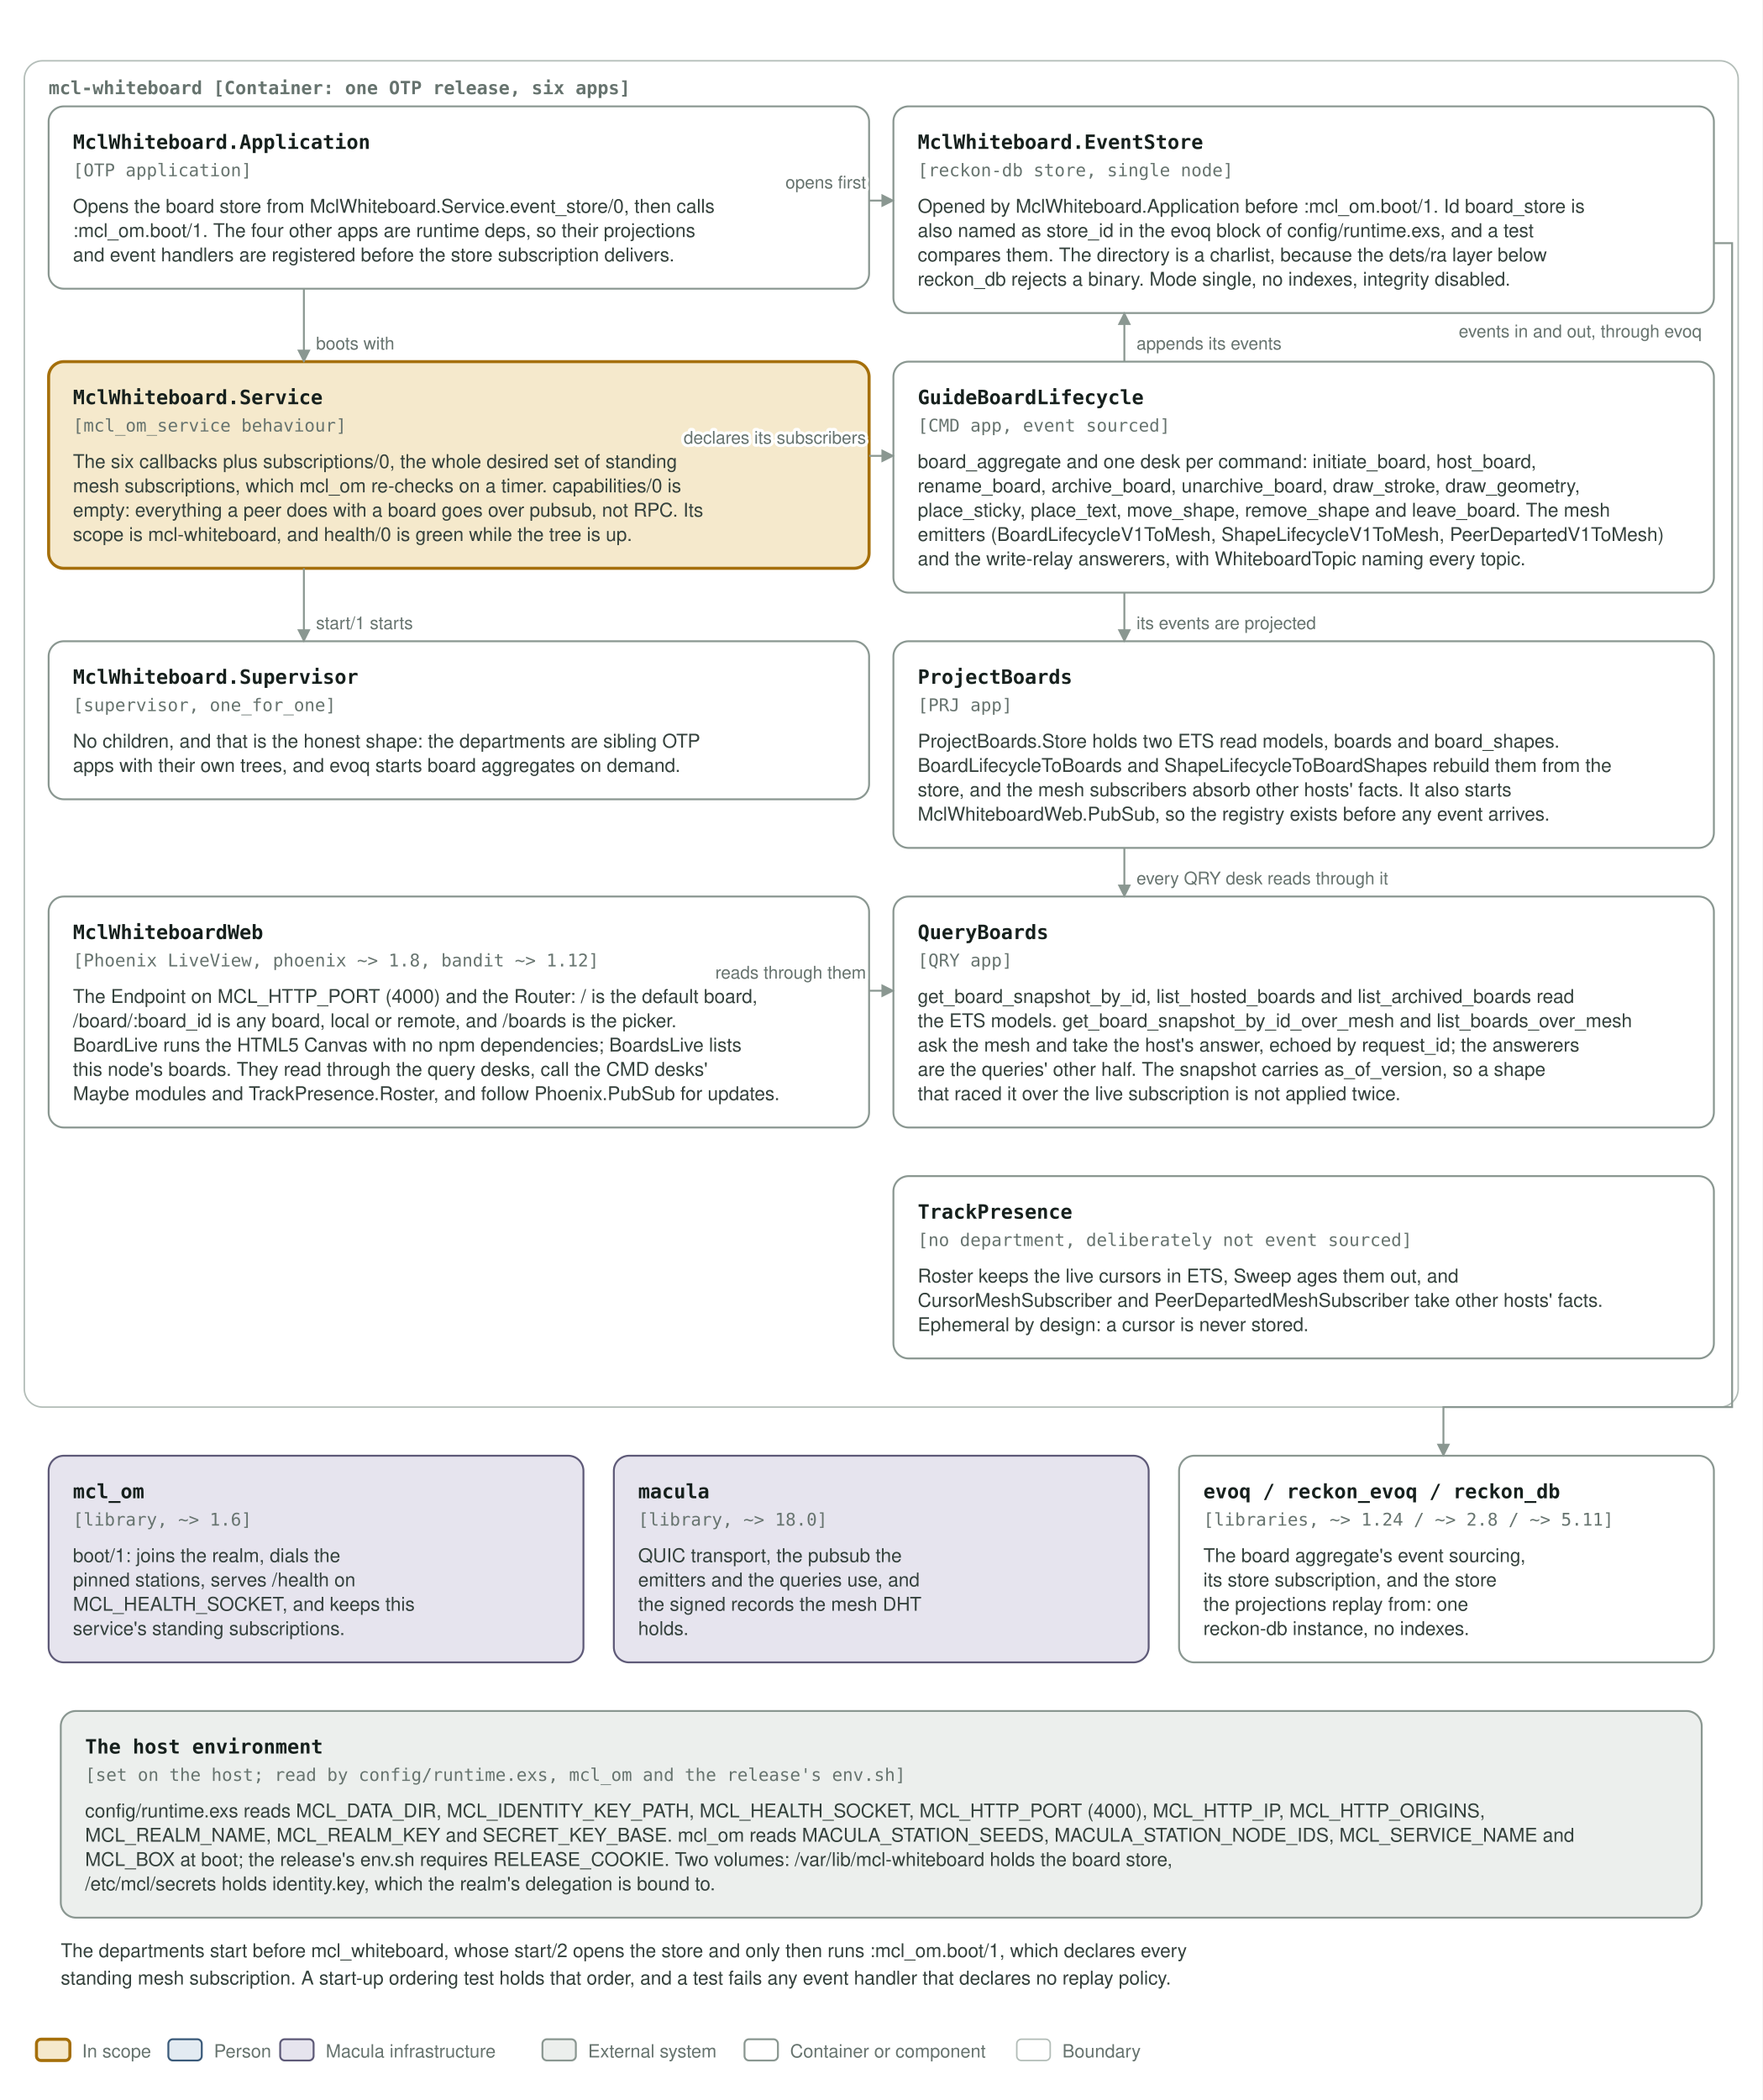
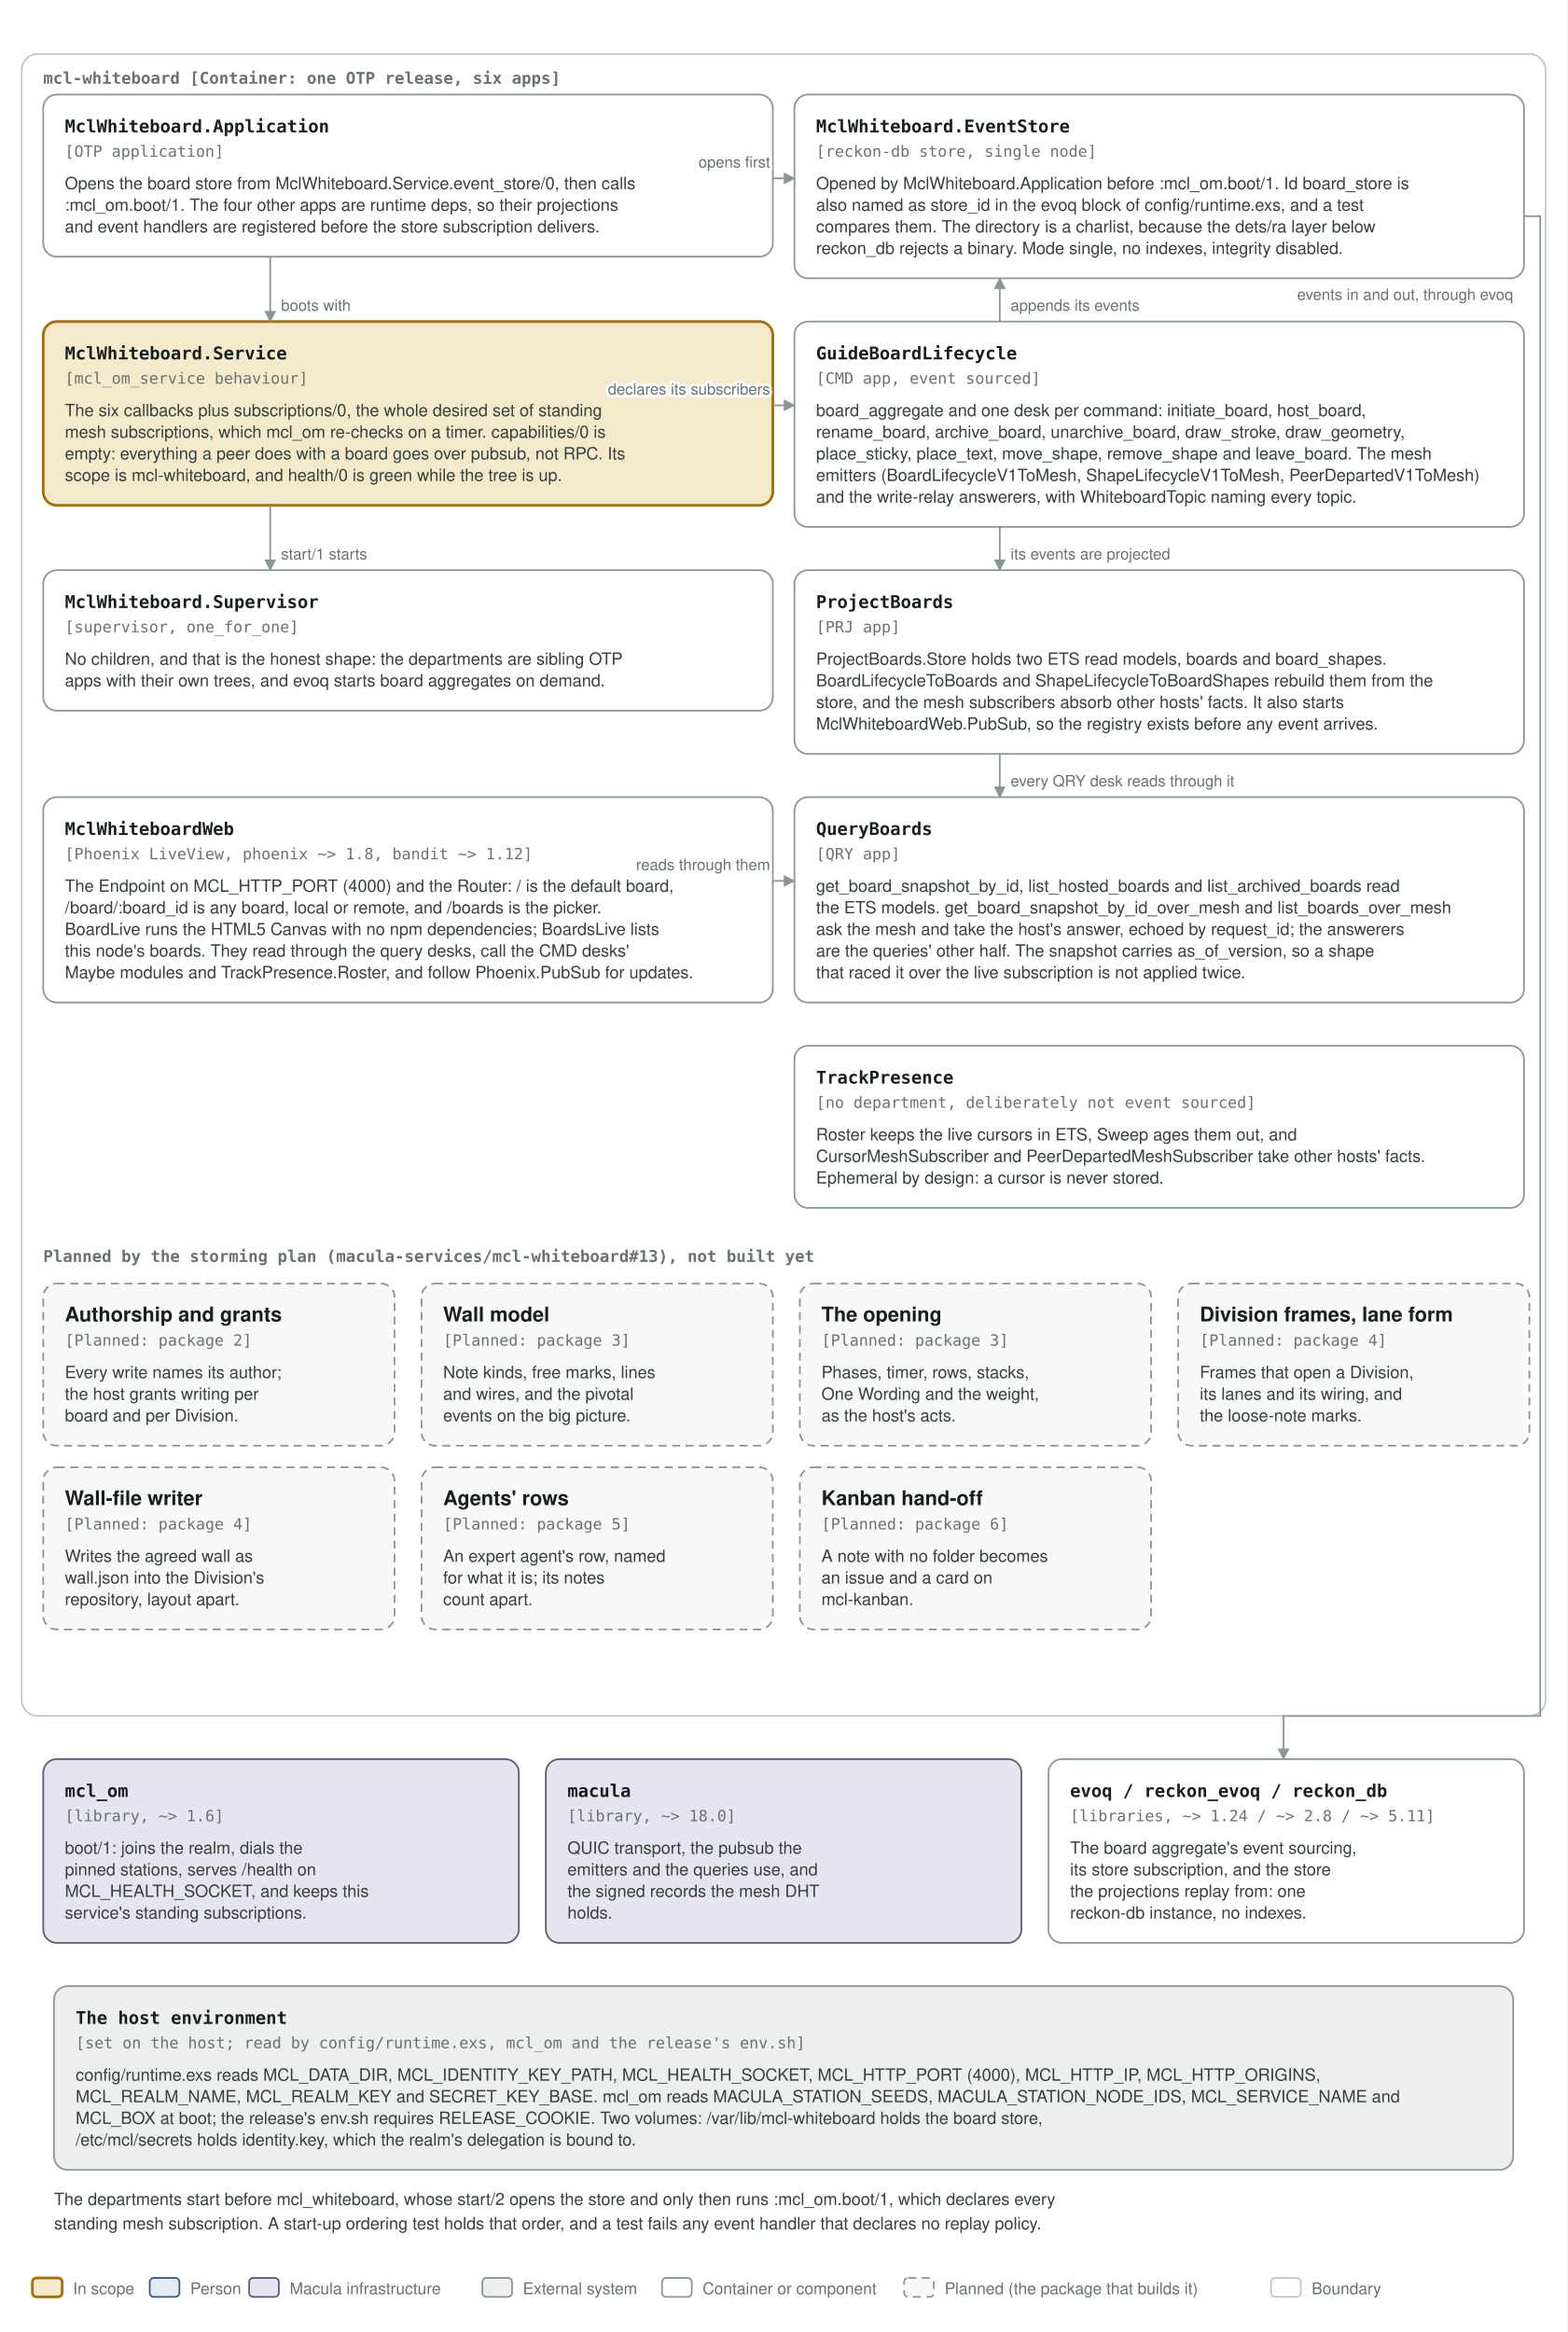
- <svg xmlns="http://www.w3.org/2000/svg" viewBox="0 0 1160 1382" role="img" aria-label="mcl-whiteboard components">
+ <svg xmlns="http://www.w3.org/2000/svg" viewBox="0 0 1160 1726" role="img" aria-label="mcl-whiteboard components">
  <style>
.t-name { font-family: "Atkinson Hyperlegible", "Segoe UI", system-ui, -apple-system, Helvetica, Arial, sans-serif; font-size: 15px; font-weight: 700; }
.t-desc { font-family: "Atkinson Hyperlegible", "Segoe UI", system-ui, -apple-system, Helvetica, Arial, sans-serif; font-size: 12.5px; }
.t-rel { font-family: "Atkinson Hyperlegible", "Segoe UI", system-ui, -apple-system, Helvetica, Arial, sans-serif; font-size: 11.5px; paint-order: stroke; stroke-width: 4px; stroke-linejoin: round; }
.t-code { font-family: "JetBrains Mono", ui-monospace, Menlo, Consolas, monospace; font-size: 13px; font-weight: 600; }
.t-type { font-family: "JetBrains Mono", ui-monospace, Menlo, Consolas, monospace; font-size: 11.5px; }
.t-bound { font-family: "JetBrains Mono", ui-monospace, Menlo, Consolas, monospace; font-size: 12px; font-weight: 600; }
.t-leg { font-family: "Atkinson Hyperlegible", "Segoe UI", system-ui, -apple-system, Helvetica, Arial, sans-serif; font-size: 12px; }
.edge { fill: none; stroke-width: 1.25; }
.edge-later { fill: none; stroke-width: 1.25; stroke-dasharray: 5 4; }
.bg { fill: #FFFFFF; }
.b-sys { fill: #F5E9CC; stroke: #A56F0A; stroke-width: 2; }
.b-per { fill: #E3EBF2; stroke: #3B5B7A; stroke-width: 1.25; }
.b-mac { fill: #E6E4EE; stroke: #5E5A78; stroke-width: 1.25; }
.b-ext { fill: #ECEFED; stroke: #8A9791; stroke-width: 1.25; }
.b-cmp { fill: #FFFFFF; stroke: #8A9791; stroke-width: 1.25; }
- .b-later { fill: none; stroke: #8A9791; stroke-width: 1.25; stroke-dasharray: 5 4; }
+ .b-plan { fill: #F7F8F7; stroke: #8A9791; stroke-width: 1.25; }
+ .b-plan { stroke-dasharray: 6 4; }
.bound { fill: none; stroke: #B3BDB8; stroke-width: 1; }
.head { fill: #3B5B7A; }
.t-name, .t-code { fill: #16201D; }
.t-type, .t-bound, .t-leg { fill: #66736E; }
.t-desc { fill: #34413C; }
.t-rel { fill: #66736E; stroke: #FFFFFF; }
.edge, .edge-later { stroke: #8A9791; }
.arrowhead { fill: #8A9791; }
@media (prefers-color-scheme: dark) {
.bg { fill: #171F1C; }
.b-sys { fill: #3A2E13; stroke: #E3AA3C; }
.b-per { fill: #1D2A36; stroke: #8EB4D8; }
.b-mac { fill: #26243A; stroke: #A9A4C8; }
.b-ext { fill: #1C2421; stroke: #7D8B85; }
.b-cmp { fill: #171F1C; stroke: #7D8B85; }
- .b-later { stroke: #7D8B85; }
+ .b-plan { fill: #1A221F; stroke: #7D8B85; }
.bound { stroke: #4A5752; }
.head { fill: #8EB4D8; }
.t-name, .t-code { fill: #E6ECE9; }
.t-type, .t-bound, .t-leg { fill: #93A09A; }
.t-desc { fill: #C3CDC8; }
.t-rel { fill: #93A09A; stroke: #171F1C; }
.edge, .edge-later { stroke: #7D8B85; }
.arrowhead { fill: #7D8B85; }
}
</style>
  <defs>
    <marker id="a" viewBox="0 0 10 10" refX="9" refY="5" markerWidth="7" markerHeight="7" orient="auto-start-reverse">
      <path class="arrowhead" d="M0 0L10 5L0 10z" />
    </marker>
  </defs>
-   <rect class="bg" x="0" y="0" width="1160" height="1382" />
-   <rect class="bound" x="16" y="40" width="1128" height="886" rx="12" />
+   <rect class="bg" x="0" y="0" width="1160" height="1726" />
+   <rect class="bound" x="16" y="40" width="1128" height="1230" rx="12" />
  <text class="t-bound" x="32" y="62">mcl-whiteboard [Container: one OTP release, six apps]</text>
-   <rect class="b-cmp" x="32" y="70" width="540" height="120" rx="10" />
-   <text class="t-code" x="48" y="98">MclWhiteboard.Application</text>
-   <text class="t-type" x="48" y="116">[OTP application]</text>
-   <text class="t-desc" x="48" y="140">Opens the board store from MclWhiteboard.Service.event_store/0, then calls</text>
-   <text class="t-desc" x="48" y="156">:mcl_om.boot/1. The four other apps are runtime deps, so their projections</text>
-   <text class="t-desc" x="48" y="172">and event handlers are registered before the store subscription delivers.</text>
-   <rect class="b-sys" x="32" y="238" width="540" height="136" rx="10" />
-   <text class="t-code" x="48" y="266">MclWhiteboard.Service</text>
-   <text class="t-type" x="48" y="284">[mcl_om_service behaviour]</text>
-   <text class="t-desc" x="48" y="308">The six callbacks plus subscriptions/0, the whole desired set of standing</text>
-   <text class="t-desc" x="48" y="324">mesh subscriptions, which mcl_om re-checks on a timer. capabilities/0 is</text>
-   <text class="t-desc" x="48" y="340">empty: everything a peer does with a board goes over pubsub, not RPC. Its</text>
-   <text class="t-desc" x="48" y="356">scope is mcl-whiteboard, and health/0 is green while the tree is up.</text>
-   <rect class="b-cmp" x="32" y="422" width="540" height="104" rx="10" />
-   <text class="t-code" x="48" y="450">MclWhiteboard.Supervisor</text>
-   <text class="t-type" x="48" y="468">[supervisor, one_for_one]</text>
-   <text class="t-desc" x="48" y="492">No children, and that is the honest shape: the departments are sibling OTP</text>
-   <text class="t-desc" x="48" y="508">apps with their own trees, and evoq starts board aggregates on demand.</text>
-   <rect class="b-cmp" x="32" y="590" width="540" height="152" rx="10" />
-   <text class="t-code" x="48" y="618">MclWhiteboardWeb</text>
-   <text class="t-type" x="48" y="636">[Phoenix LiveView, phoenix ~&gt; 1.8, bandit ~&gt; 1.12]</text>
-   <text class="t-desc" x="48" y="660">The Endpoint on MCL_HTTP_PORT (4000) and the Router: / is the default board,</text>
-   <text class="t-desc" x="48" y="676">/board/:board_id is any board, local or remote, and /boards is the picker.</text>
-   <text class="t-desc" x="48" y="692">BoardLive runs the HTML5 Canvas with no npm dependencies; BoardsLive lists</text>
-   <text class="t-desc" x="48" y="708">this node's boards. They read through the query desks, call the CMD desks'</text>
-   <text class="t-desc" x="48" y="724">Maybe modules and TrackPresence.Roster, and follow Phoenix.PubSub for updates.</text>
-   <rect class="b-cmp" x="588" y="70" width="540" height="136" rx="10" />
-   <text class="t-code" x="604" y="98">MclWhiteboard.EventStore</text>
-   <text class="t-type" x="604" y="116">[reckon-db store, single node]</text>
-   <text class="t-desc" x="604" y="140">Opened by MclWhiteboard.Application before :mcl_om.boot/1. Id board_store is</text>
-   <text class="t-desc" x="604" y="156">also named as store_id in the evoq block of config/runtime.exs, and a test</text>
-   <text class="t-desc" x="604" y="172">compares them. The directory is a charlist, because the dets/ra layer below</text>
-   <text class="t-desc" x="604" y="188">reckon_db rejects a binary. Mode single, no indexes, integrity disabled.</text>
-   <rect class="b-cmp" x="588" y="238" width="540" height="152" rx="10" />
-   <text class="t-code" x="604" y="266">GuideBoardLifecycle</text>
-   <text class="t-type" x="604" y="284">[CMD app, event sourced]</text>
-   <text class="t-desc" x="604" y="308">board_aggregate and one desk per command: initiate_board, host_board,</text>
-   <text class="t-desc" x="604" y="324">rename_board, archive_board, unarchive_board, draw_stroke, draw_geometry,</text>
-   <text class="t-desc" x="604" y="340">place_sticky, place_text, move_shape, remove_shape and leave_board. The mesh</text>
-   <text class="t-desc" x="604" y="356">emitters (BoardLifecycleV1ToMesh, ShapeLifecycleV1ToMesh, PeerDepartedV1ToMesh)</text>
-   <text class="t-desc" x="604" y="372">and the write-relay answerers, with WhiteboardTopic naming every topic.</text>
-   <rect class="b-cmp" x="588" y="422" width="540" height="136" rx="10" />
-   <text class="t-code" x="604" y="450">ProjectBoards</text>
-   <text class="t-type" x="604" y="468">[PRJ app]</text>
-   <text class="t-desc" x="604" y="492">ProjectBoards.Store holds two ETS read models, boards and board_shapes.</text>
-   <text class="t-desc" x="604" y="508">BoardLifecycleToBoards and ShapeLifecycleToBoardShapes rebuild them from the</text>
-   <text class="t-desc" x="604" y="524">store, and the mesh subscribers absorb other hosts' facts. It also starts</text>
-   <text class="t-desc" x="604" y="540">MclWhiteboardWeb.PubSub, so the registry exists before any event arrives.</text>
-   <rect class="b-cmp" x="588" y="590" width="540" height="152" rx="10" />
-   <text class="t-code" x="604" y="618">QueryBoards</text>
-   <text class="t-type" x="604" y="636">[QRY app]</text>
-   <text class="t-desc" x="604" y="660">get_board_snapshot_by_id, list_hosted_boards and list_archived_boards read</text>
-   <text class="t-desc" x="604" y="676">the ETS models. get_board_snapshot_by_id_over_mesh and list_boards_over_mesh</text>
-   <text class="t-desc" x="604" y="692">ask the mesh and take the host's answer, echoed by request_id; the answerers</text>
-   <text class="t-desc" x="604" y="708">are the queries' other half. The snapshot carries as_of_version, so a shape</text>
-   <text class="t-desc" x="604" y="724">that raced it over the live subscription is not applied twice.</text>
-   <rect class="b-cmp" x="588" y="774" width="540" height="120" rx="10" />
-   <text class="t-code" x="604" y="802">TrackPresence</text>
-   <text class="t-type" x="604" y="820">[no department, deliberately not event sourced]</text>
-   <text class="t-desc" x="604" y="844">Roster keeps the live cursors in ETS, Sweep ages them out, and</text>
-   <text class="t-desc" x="604" y="860">CursorMeshSubscriber and PeerDepartedMeshSubscriber take other hosts' facts.</text>
-   <text class="t-desc" x="604" y="876">Ephemeral by design: a cursor is never stored.</text>
+   <g data-box="MclWhiteboard.Application">
+     <rect class="b-cmp" x="32" y="70" width="540" height="120" rx="10" />
+     <text class="t-code" x="48" y="98">MclWhiteboard.Application</text>
+     <text class="t-type" x="48" y="116">[OTP application]</text>
+     <text class="t-desc" x="48" y="140">Opens the board store from MclWhiteboard.Service.event_store/0, then calls</text>
+     <text class="t-desc" x="48" y="156">:mcl_om.boot/1. The four other apps are runtime deps, so their projections</text>
+     <text class="t-desc" x="48" y="172">and event handlers are registered before the store subscription delivers.</text>
+   </g>
+   <g data-box="MclWhiteboard.Service">
+     <rect class="b-sys" x="32" y="238" width="540" height="136" rx="10" />
+     <text class="t-code" x="48" y="266">MclWhiteboard.Service</text>
+     <text class="t-type" x="48" y="284">[mcl_om_service behaviour]</text>
+     <text class="t-desc" x="48" y="308">The six callbacks plus subscriptions/0, the whole desired set of standing</text>
+     <text class="t-desc" x="48" y="324">mesh subscriptions, which mcl_om re-checks on a timer. capabilities/0 is</text>
+     <text class="t-desc" x="48" y="340">empty: everything a peer does with a board goes over pubsub, not RPC. Its</text>
+     <text class="t-desc" x="48" y="356">scope is mcl-whiteboard, and health/0 is green while the tree is up.</text>
+   </g>
+   <g data-box="MclWhiteboard.Supervisor">
+     <rect class="b-cmp" x="32" y="422" width="540" height="104" rx="10" />
+     <text class="t-code" x="48" y="450">MclWhiteboard.Supervisor</text>
+     <text class="t-type" x="48" y="468">[supervisor, one_for_one]</text>
+     <text class="t-desc" x="48" y="492">No children, and that is the honest shape: the departments are sibling OTP</text>
+     <text class="t-desc" x="48" y="508">apps with their own trees, and evoq starts board aggregates on demand.</text>
+   </g>
+   <g data-box="MclWhiteboardWeb">
+     <rect class="b-cmp" x="32" y="590" width="540" height="152" rx="10" />
+     <text class="t-code" x="48" y="618">MclWhiteboardWeb</text>
+     <text class="t-type" x="48" y="636">[Phoenix LiveView, phoenix ~&gt; 1.8, bandit ~&gt; 1.12]</text>
+     <text class="t-desc" x="48" y="660">The Endpoint on MCL_HTTP_PORT (4000) and the Router: / is the default board,</text>
+     <text class="t-desc" x="48" y="676">/board/:board_id is any board, local or remote, and /boards is the picker.</text>
+     <text class="t-desc" x="48" y="692">BoardLive runs the HTML5 Canvas with no npm dependencies; BoardsLive lists</text>
+     <text class="t-desc" x="48" y="708">this node's boards. They read through the query desks, call the CMD desks'</text>
+     <text class="t-desc" x="48" y="724">Maybe modules and TrackPresence.Roster, and follow Phoenix.PubSub for updates.</text>
+   </g>
+   <g data-box="MclWhiteboard.EventStore">
+     <rect class="b-cmp" x="588" y="70" width="540" height="136" rx="10" />
+     <text class="t-code" x="604" y="98">MclWhiteboard.EventStore</text>
+     <text class="t-type" x="604" y="116">[reckon-db store, single node]</text>
+     <text class="t-desc" x="604" y="140">Opened by MclWhiteboard.Application before :mcl_om.boot/1. Id board_store is</text>
+     <text class="t-desc" x="604" y="156">also named as store_id in the evoq block of config/runtime.exs, and a test</text>
+     <text class="t-desc" x="604" y="172">compares them. The directory is a charlist, because the dets/ra layer below</text>
+     <text class="t-desc" x="604" y="188">reckon_db rejects a binary. Mode single, no indexes, integrity disabled.</text>
+   </g>
+   <g data-box="GuideBoardLifecycle">
+     <rect class="b-cmp" x="588" y="238" width="540" height="152" rx="10" />
+     <text class="t-code" x="604" y="266">GuideBoardLifecycle</text>
+     <text class="t-type" x="604" y="284">[CMD app, event sourced]</text>
+     <text class="t-desc" x="604" y="308">board_aggregate and one desk per command: initiate_board, host_board,</text>
+     <text class="t-desc" x="604" y="324">rename_board, archive_board, unarchive_board, draw_stroke, draw_geometry,</text>
+     <text class="t-desc" x="604" y="340">place_sticky, place_text, move_shape, remove_shape and leave_board. The mesh</text>
+     <text class="t-desc" x="604" y="356">emitters (BoardLifecycleV1ToMesh, ShapeLifecycleV1ToMesh, PeerDepartedV1ToMesh)</text>
+     <text class="t-desc" x="604" y="372">and the write-relay answerers, with WhiteboardTopic naming every topic.</text>
+   </g>
+   <g data-box="ProjectBoards">
+     <rect class="b-cmp" x="588" y="422" width="540" height="136" rx="10" />
+     <text class="t-code" x="604" y="450">ProjectBoards</text>
+     <text class="t-type" x="604" y="468">[PRJ app]</text>
+     <text class="t-desc" x="604" y="492">ProjectBoards.Store holds two ETS read models, boards and board_shapes.</text>
+     <text class="t-desc" x="604" y="508">BoardLifecycleToBoards and ShapeLifecycleToBoardShapes rebuild them from the</text>
+     <text class="t-desc" x="604" y="524">store, and the mesh subscribers absorb other hosts' facts. It also starts</text>
+     <text class="t-desc" x="604" y="540">MclWhiteboardWeb.PubSub, so the registry exists before any event arrives.</text>
+   </g>
+   <g data-box="QueryBoards">
+     <rect class="b-cmp" x="588" y="590" width="540" height="152" rx="10" />
+     <text class="t-code" x="604" y="618">QueryBoards</text>
+     <text class="t-type" x="604" y="636">[QRY app]</text>
+     <text class="t-desc" x="604" y="660">get_board_snapshot_by_id, list_hosted_boards and list_archived_boards read</text>
+     <text class="t-desc" x="604" y="676">the ETS models. get_board_snapshot_by_id_over_mesh and list_boards_over_mesh</text>
+     <text class="t-desc" x="604" y="692">ask the mesh and take the host's answer, echoed by request_id; the answerers</text>
+     <text class="t-desc" x="604" y="708">are the queries' other half. The snapshot carries as_of_version, so a shape</text>
+     <text class="t-desc" x="604" y="724">that raced it over the live subscription is not applied twice.</text>
+   </g>
+   <g data-box="TrackPresence">
+     <rect class="b-cmp" x="588" y="774" width="540" height="120" rx="10" />
+     <text class="t-code" x="604" y="802">TrackPresence</text>
+     <text class="t-type" x="604" y="820">[no department, deliberately not event sourced]</text>
+     <text class="t-desc" x="604" y="844">Roster keeps the live cursors in ETS, Sweep ages them out, and</text>
+     <text class="t-desc" x="604" y="860">CursorMeshSubscriber and PeerDepartedMeshSubscriber take other hosts' facts.</text>
+     <text class="t-desc" x="604" y="876">Ephemeral by design: a cursor is never stored.</text>
+   </g>
+   <text class="t-bound" x="32" y="934">Planned by the storming plan (macula-services/mcl-whiteboard#13), not built yet</text>
+   <g data-box="Authorship and grants">
+     <rect class="b-plan" x="32" y="950" width="260" height="120" rx="10" />
+     <text class="t-name" x="48" y="978">Authorship and grants</text>
+     <text class="t-type" x="48" y="996">[Planned: package 2]</text>
+     <text class="t-desc" x="48" y="1020">Every write names its author;</text>
+     <text class="t-desc" x="48" y="1036">the host grants writing per</text>
+     <text class="t-desc" x="48" y="1052">board and per Division.</text>
+   </g>
+   <g data-box="Wall model">
+     <rect class="b-plan" x="312" y="950" width="260" height="120" rx="10" />
+     <text class="t-name" x="328" y="978">Wall model</text>
+     <text class="t-type" x="328" y="996">[Planned: package 3]</text>
+     <text class="t-desc" x="328" y="1020">Note kinds, free marks, lines</text>
+     <text class="t-desc" x="328" y="1036">and wires, and the pivotal</text>
+     <text class="t-desc" x="328" y="1052">events on the big picture.</text>
+   </g>
+   <g data-box="The opening">
+     <rect class="b-plan" x="592" y="950" width="260" height="120" rx="10" />
+     <text class="t-name" x="608" y="978">The opening</text>
+     <text class="t-type" x="608" y="996">[Planned: package 3]</text>
+     <text class="t-desc" x="608" y="1020">Phases, timer, rows, stacks,</text>
+     <text class="t-desc" x="608" y="1036">One Wording and the weight,</text>
+     <text class="t-desc" x="608" y="1052">as the host's acts.</text>
+   </g>
+   <g data-box="Division frames, lane form">
+     <rect class="b-plan" x="872" y="950" width="260" height="120" rx="10" />
+     <text class="t-name" x="888" y="978">Division frames, lane form</text>
+     <text class="t-type" x="888" y="996">[Planned: package 4]</text>
+     <text class="t-desc" x="888" y="1020">Frames that open a Division,</text>
+     <text class="t-desc" x="888" y="1036">its lanes and its wiring, and</text>
+     <text class="t-desc" x="888" y="1052">the loose-note marks.</text>
+   </g>
+   <g data-box="Wall-file writer">
+     <rect class="b-plan" x="32" y="1086" width="260" height="120" rx="10" />
+     <text class="t-name" x="48" y="1114">Wall-file writer</text>
+     <text class="t-type" x="48" y="1132">[Planned: package 4]</text>
+     <text class="t-desc" x="48" y="1156">Writes the agreed wall as</text>
+     <text class="t-desc" x="48" y="1172">wall.json into the Division's</text>
+     <text class="t-desc" x="48" y="1188">repository, layout apart.</text>
+   </g>
+   <g data-box="Agents' rows">
+     <rect class="b-plan" x="312" y="1086" width="260" height="120" rx="10" />
+     <text class="t-name" x="328" y="1114">Agents' rows</text>
+     <text class="t-type" x="328" y="1132">[Planned: package 5]</text>
+     <text class="t-desc" x="328" y="1156">An expert agent's row, named</text>
+     <text class="t-desc" x="328" y="1172">for what it is; its notes</text>
+     <text class="t-desc" x="328" y="1188">count apart.</text>
+   </g>
+   <g data-box="Kanban hand-off">
+     <rect class="b-plan" x="592" y="1086" width="260" height="120" rx="10" />
+     <text class="t-name" x="608" y="1114">Kanban hand-off</text>
+     <text class="t-type" x="608" y="1132">[Planned: package 6]</text>
+     <text class="t-desc" x="608" y="1156">A note with no folder becomes</text>
+     <text class="t-desc" x="608" y="1172">an issue and a card on</text>
+     <text class="t-desc" x="608" y="1188">mcl-kanban.</text>
+   </g>
  <path class="edge" d="M200 190V238" marker-end="url(#a)" />
  <text class="t-rel" x="208" y="230">boots with</text>
  <path class="edge" d="M200 374V422" marker-end="url(#a)" />
  <text class="t-rel" x="208" y="414">start/1 starts</text>
  <path class="edge" d="M572 132H588" marker-end="url(#a)" />
  <text class="t-rel" x="570" y="124" text-anchor="end">opens first</text>
  <path class="edge" d="M572 300H588" marker-end="url(#a)" />
  <text class="t-rel" x="570" y="292" text-anchor="end">declares its subscribers</text>
  <path class="edge" d="M572 652H588" marker-end="url(#a)" />
  <text class="t-rel" x="570" y="644" text-anchor="end">reads through them</text>
  <path class="edge" d="M740 238V206" marker-end="url(#a)" />
  <text class="t-rel" x="748" y="230">appends its events</text>
  <path class="edge" d="M740 390V422" marker-end="url(#a)" />
  <text class="t-rel" x="748" y="414">its events are projected</text>
  <path class="edge" d="M740 558V590" marker-end="url(#a)" />
  <text class="t-rel" x="748" y="582">every QRY desk reads through it</text>
-   <rect class="b-mac" x="32" y="958" width="352" height="136" rx="10" />
-   <text class="t-code" x="48" y="986">mcl_om</text>
-   <text class="t-type" x="48" y="1004">[library, ~&gt; 1.6]</text>
-   <text class="t-desc" x="48" y="1028">boot/1: joins the realm, dials the</text>
-   <text class="t-desc" x="48" y="1044">pinned stations, serves /health on</text>
-   <text class="t-desc" x="48" y="1060">MCL_HEALTH_SOCKET, and keeps this</text>
-   <text class="t-desc" x="48" y="1076">service's standing subscriptions.</text>
-   <rect class="b-mac" x="404" y="958" width="352" height="136" rx="10" />
-   <text class="t-code" x="420" y="986">macula</text>
-   <text class="t-type" x="420" y="1004">[library, ~&gt; 18.0]</text>
-   <text class="t-desc" x="420" y="1028">QUIC transport, the pubsub the</text>
-   <text class="t-desc" x="420" y="1044">emitters and the queries use, and</text>
-   <text class="t-desc" x="420" y="1060">the signed records the mesh DHT</text>
-   <text class="t-desc" x="420" y="1076">holds.</text>
-   <rect class="b-cmp" x="776" y="958" width="352" height="136" rx="10" />
-   <text class="t-code" x="792" y="986">evoq / reckon_evoq / reckon_db</text>
-   <text class="t-type" x="792" y="1004">[libraries, ~&gt; 1.24 / ~&gt; 2.8 / ~&gt; 5.11]</text>
-   <text class="t-desc" x="792" y="1028">The board aggregate's event sourcing,</text>
-   <text class="t-desc" x="792" y="1044">its store subscription, and the store</text>
-   <text class="t-desc" x="792" y="1060">the projections replay from: one</text>
-   <text class="t-desc" x="792" y="1076">reckon-db instance, no indexes.</text>
-   <rect class="b-ext" x="40" y="1126" width="1080" height="136" rx="10" />
-   <text class="t-code" x="56" y="1154">The host environment</text>
-   <text class="t-type" x="56" y="1172">[set on the host; read by config/runtime.exs, mcl_om and the release's env.sh]</text>
-   <text class="t-desc" x="56" y="1196">config/runtime.exs reads MCL_DATA_DIR, MCL_IDENTITY_KEY_PATH, MCL_HEALTH_SOCKET, MCL_HTTP_PORT (4000), MCL_HTTP_IP, MCL_HTTP_ORIGINS,</text>
-   <text class="t-desc" x="56" y="1212">MCL_REALM_NAME, MCL_REALM_KEY and SECRET_KEY_BASE. mcl_om reads MACULA_STATION_SEEDS, MACULA_STATION_NODE_IDS, MCL_SERVICE_NAME and</text>
-   <text class="t-desc" x="56" y="1228">MCL_BOX at boot; the release's env.sh requires RELEASE_COOKIE. Two volumes: /var/lib/mcl-whiteboard holds the board store,</text>
-   <text class="t-desc" x="56" y="1244">/etc/mcl/secrets holds identity.key, which the realm's delegation is bound to.</text>
-   <path class="edge" d="M1128 160H1140V926H950V958" marker-end="url(#a)" />
+   <g data-box="mcl_om">
+     <rect class="b-mac" x="32" y="1302" width="352" height="136" rx="10" />
+     <text class="t-code" x="48" y="1330">mcl_om</text>
+     <text class="t-type" x="48" y="1348">[library, ~&gt; 1.6]</text>
+     <text class="t-desc" x="48" y="1372">boot/1: joins the realm, dials the</text>
+     <text class="t-desc" x="48" y="1388">pinned stations, serves /health on</text>
+     <text class="t-desc" x="48" y="1404">MCL_HEALTH_SOCKET, and keeps this</text>
+     <text class="t-desc" x="48" y="1420">service's standing subscriptions.</text>
+   </g>
+   <g data-box="macula">
+     <rect class="b-mac" x="404" y="1302" width="352" height="136" rx="10" />
+     <text class="t-code" x="420" y="1330">macula</text>
+     <text class="t-type" x="420" y="1348">[library, ~&gt; 18.0]</text>
+     <text class="t-desc" x="420" y="1372">QUIC transport, the pubsub the</text>
+     <text class="t-desc" x="420" y="1388">emitters and the queries use, and</text>
+     <text class="t-desc" x="420" y="1404">the signed records the mesh DHT</text>
+     <text class="t-desc" x="420" y="1420">holds.</text>
+   </g>
+   <g data-box="evoq / reckon_evoq / reckon_db">
+     <rect class="b-cmp" x="776" y="1302" width="352" height="136" rx="10" />
+     <text class="t-code" x="792" y="1330">evoq / reckon_evoq / reckon_db</text>
+     <text class="t-type" x="792" y="1348">[libraries, ~&gt; 1.24 / ~&gt; 2.8 / ~&gt; 5.11]</text>
+     <text class="t-desc" x="792" y="1372">The board aggregate's event sourcing,</text>
+     <text class="t-desc" x="792" y="1388">its store subscription, and the store</text>
+     <text class="t-desc" x="792" y="1404">the projections replay from: one</text>
+     <text class="t-desc" x="792" y="1420">reckon-db instance, no indexes.</text>
+   </g>
+   <g data-box="The host environment">
+     <rect class="b-ext" x="40" y="1470" width="1080" height="136" rx="10" />
+     <text class="t-code" x="56" y="1498">The host environment</text>
+     <text class="t-type" x="56" y="1516">[set on the host; read by config/runtime.exs, mcl_om and the release's env.sh]</text>
+     <text class="t-desc" x="56" y="1540">config/runtime.exs reads MCL_DATA_DIR, MCL_IDENTITY_KEY_PATH, MCL_HEALTH_SOCKET, MCL_HTTP_PORT (4000), MCL_HTTP_IP, MCL_HTTP_ORIGINS,</text>
+     <text class="t-desc" x="56" y="1556">MCL_REALM_NAME, MCL_REALM_KEY and SECRET_KEY_BASE. mcl_om reads MACULA_STATION_SEEDS, MACULA_STATION_NODE_IDS, MCL_SERVICE_NAME and</text>
+     <text class="t-desc" x="56" y="1572">MCL_BOX at boot; the release's env.sh requires RELEASE_COOKIE. Two volumes: /var/lib/mcl-whiteboard holds the board store,</text>
+     <text class="t-desc" x="56" y="1588">/etc/mcl/secrets holds identity.key, which the realm's delegation is bound to.</text>
+   </g>
+   <path class="edge" d="M1128 160H1140V1270H950V1302" marker-end="url(#a)" />
  <text class="t-rel" x="1120" y="222" text-anchor="end">events in and out, through evoq</text>
-   <text class="t-desc" x="40" y="1288">The departments start before mcl_whiteboard, whose start/2 opens the store and only then runs :mcl_om.boot/1, which declares every</text>
-   <text class="t-desc" x="40" y="1306">standing mesh subscription. A start-up ordering test holds that order, and a test fails any event handler that declares no replay policy.</text>
-   <rect class="b-sys" x="24" y="1342" width="22" height="14" rx="3" />
-   <text class="t-leg" x="54" y="1354">In scope</text>
-   <rect class="b-per" x="110.8" y="1342" width="22" height="14" rx="3" />
-   <text class="t-leg" x="140.8" y="1354">Person</text>
-   <rect class="b-mac" x="184.4" y="1342" width="22" height="14" rx="3" />
-   <text class="t-leg" x="214.4" y="1354">Macula infrastructure</text>
-   <rect class="b-ext" x="357.0" y="1342" width="22" height="14" rx="3" />
-   <text class="t-leg" x="387.0" y="1354">External system</text>
-   <rect class="b-cmp" x="490.0" y="1342" width="22" height="14" rx="3" />
-   <text class="t-leg" x="520.0" y="1354">Container or component</text>
-   <rect class="bound" x="669.2" y="1342" width="22" height="14" rx="3" />
-   <text class="t-leg" x="699.2" y="1354">Boundary</text>
+   <text class="t-desc" x="40" y="1632">The departments start before mcl_whiteboard, whose start/2 opens the store and only then runs :mcl_om.boot/1, which declares every</text>
+   <text class="t-desc" x="40" y="1650">standing mesh subscription. A start-up ordering test holds that order, and a test fails any event handler that declares no replay policy.</text>
+   <rect class="b-sys" x="24" y="1686" width="22" height="14" rx="3" />
+   <text class="t-leg" x="54" y="1698">In scope</text>
+   <rect class="b-per" x="110.8" y="1686" width="22" height="14" rx="3" />
+   <text class="t-leg" x="140.8" y="1698">Person</text>
+   <rect class="b-mac" x="184.4" y="1686" width="22" height="14" rx="3" />
+   <text class="t-leg" x="214.4" y="1698">Macula infrastructure</text>
+   <rect class="b-ext" x="357.0" y="1686" width="22" height="14" rx="3" />
+   <text class="t-leg" x="387.0" y="1698">External system</text>
+   <rect class="b-cmp" x="490.0" y="1686" width="22" height="14" rx="3" />
+   <text class="t-leg" x="520.0" y="1698">Container or component</text>
+   <rect class="b-plan" x="669.2" y="1686" width="22" height="14" rx="3" />
+   <text class="t-leg" x="699.2" y="1698">Planned (the package that builds it)</text>
+   <rect class="bound" x="940.8" y="1686" width="22" height="14" rx="3" />
+   <text class="t-leg" x="970.8" y="1698">Boundary</text>
</svg>
